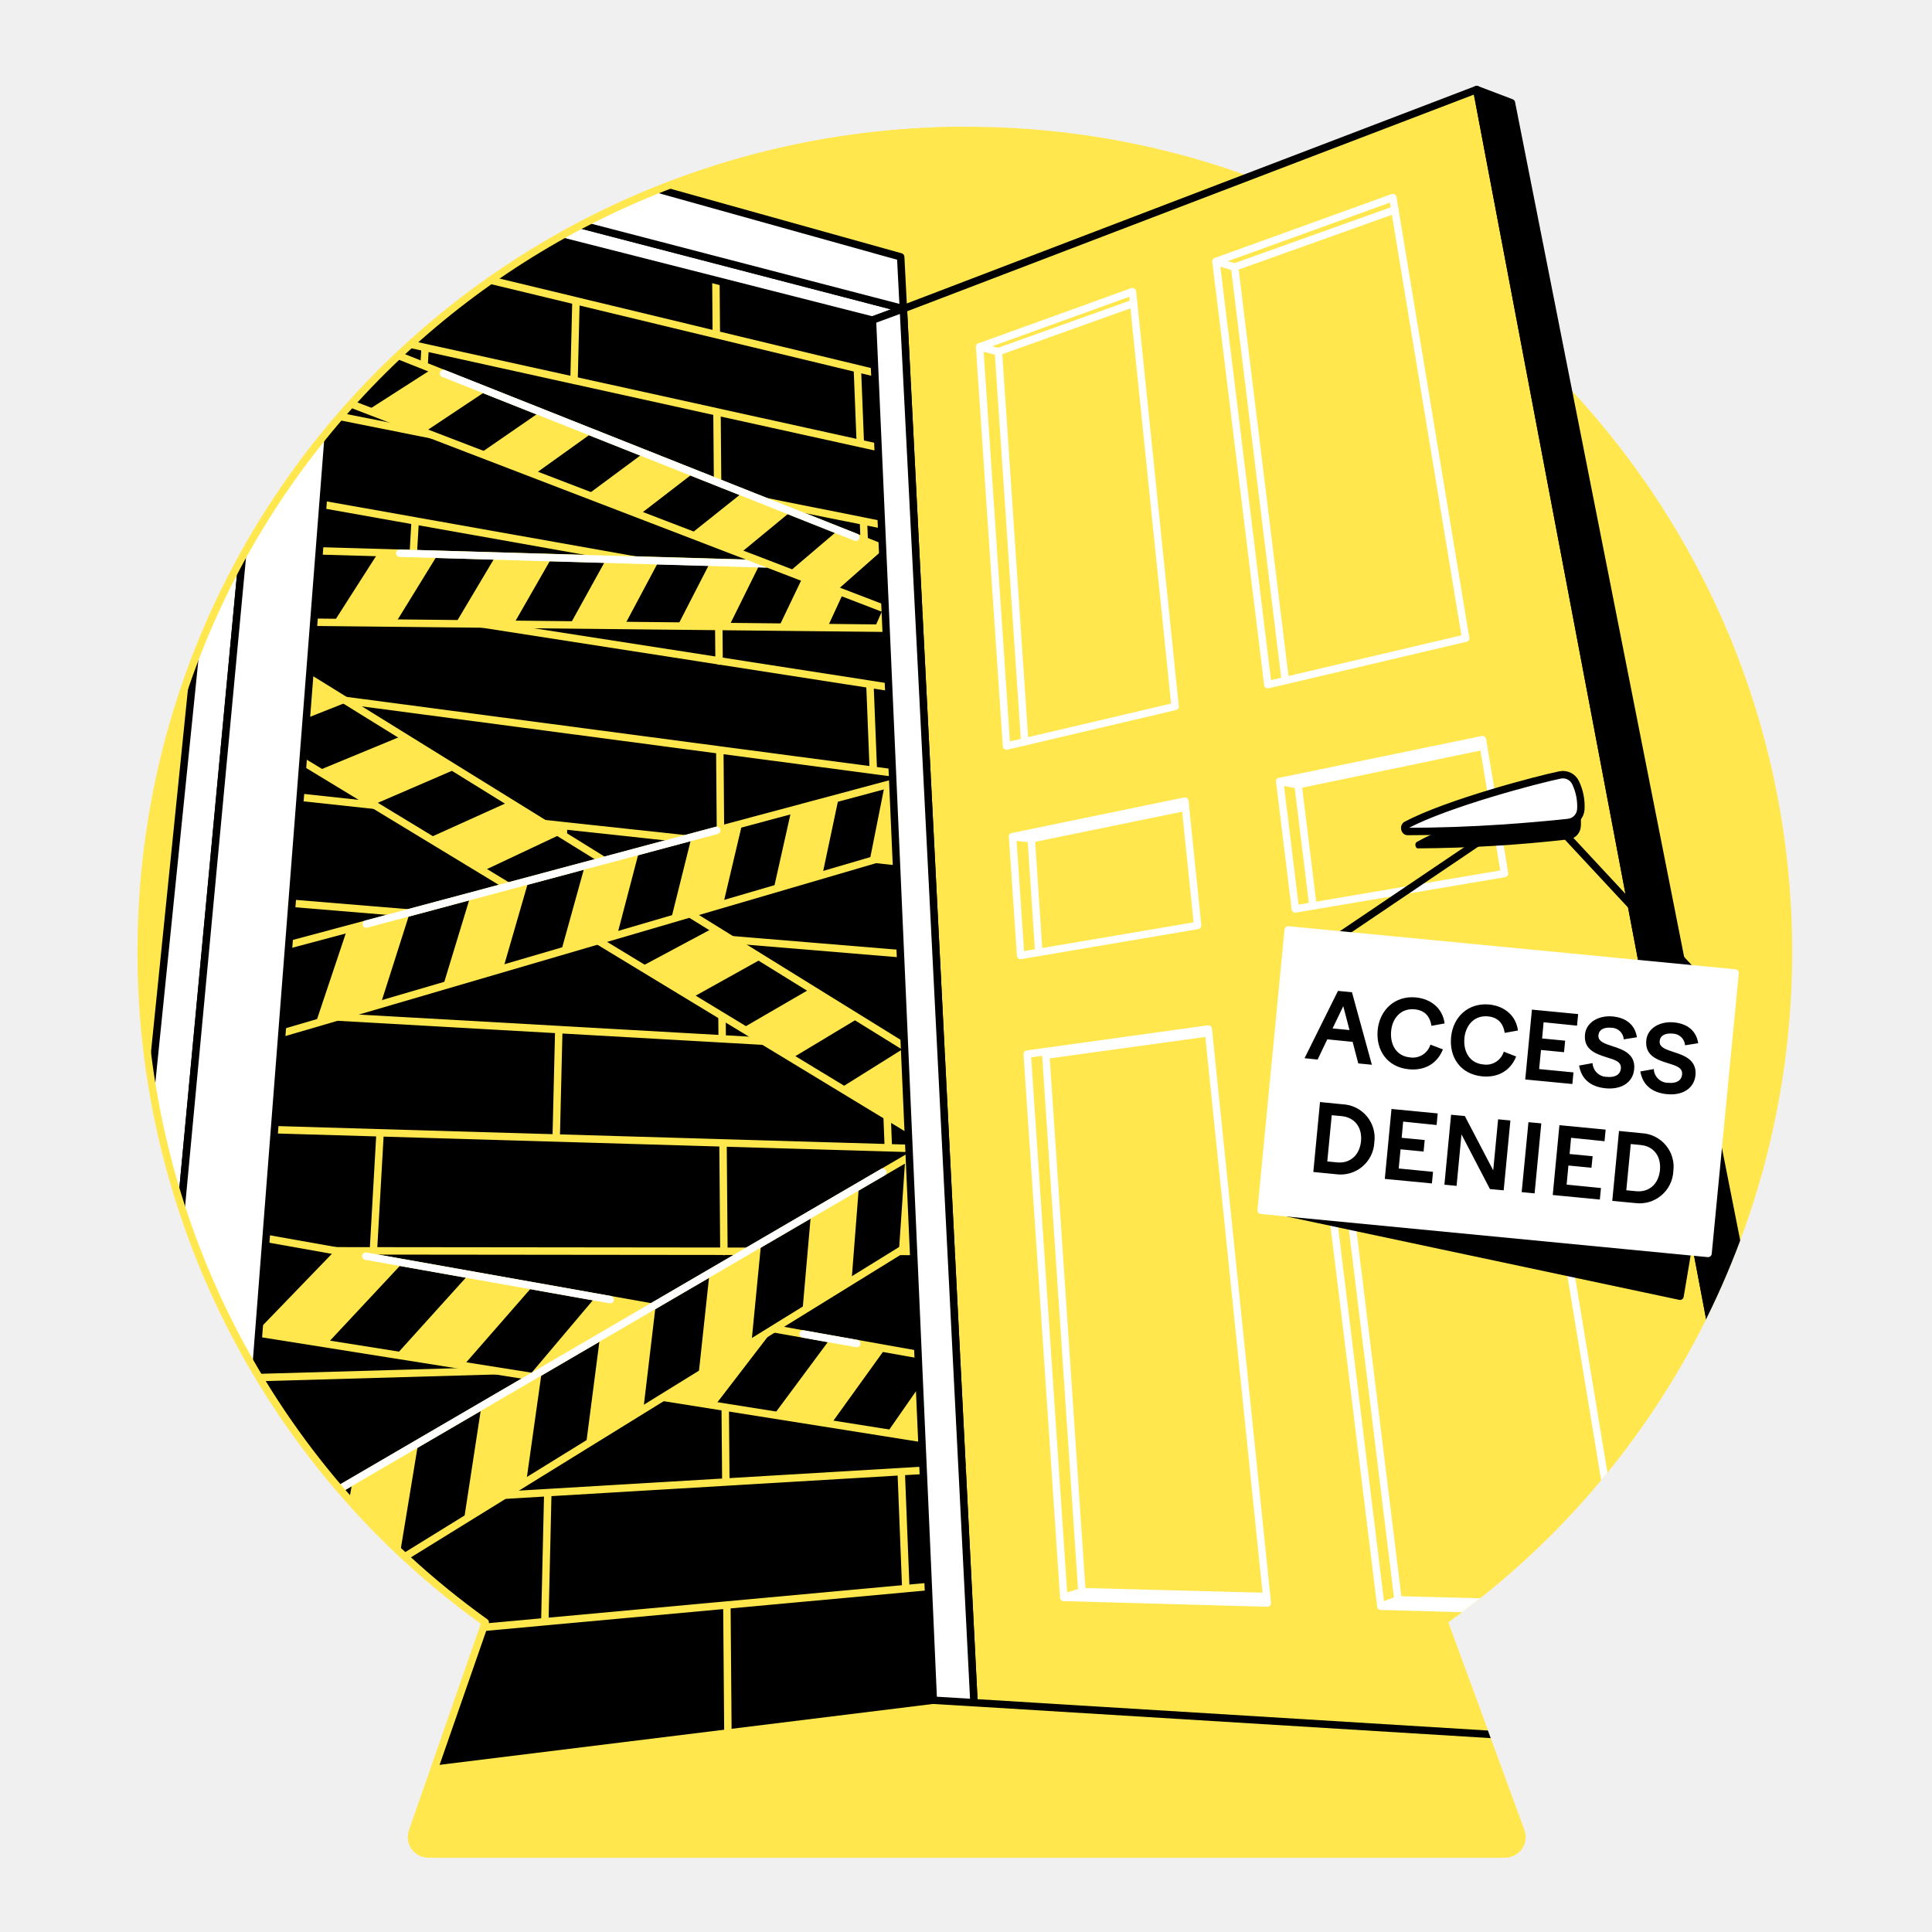
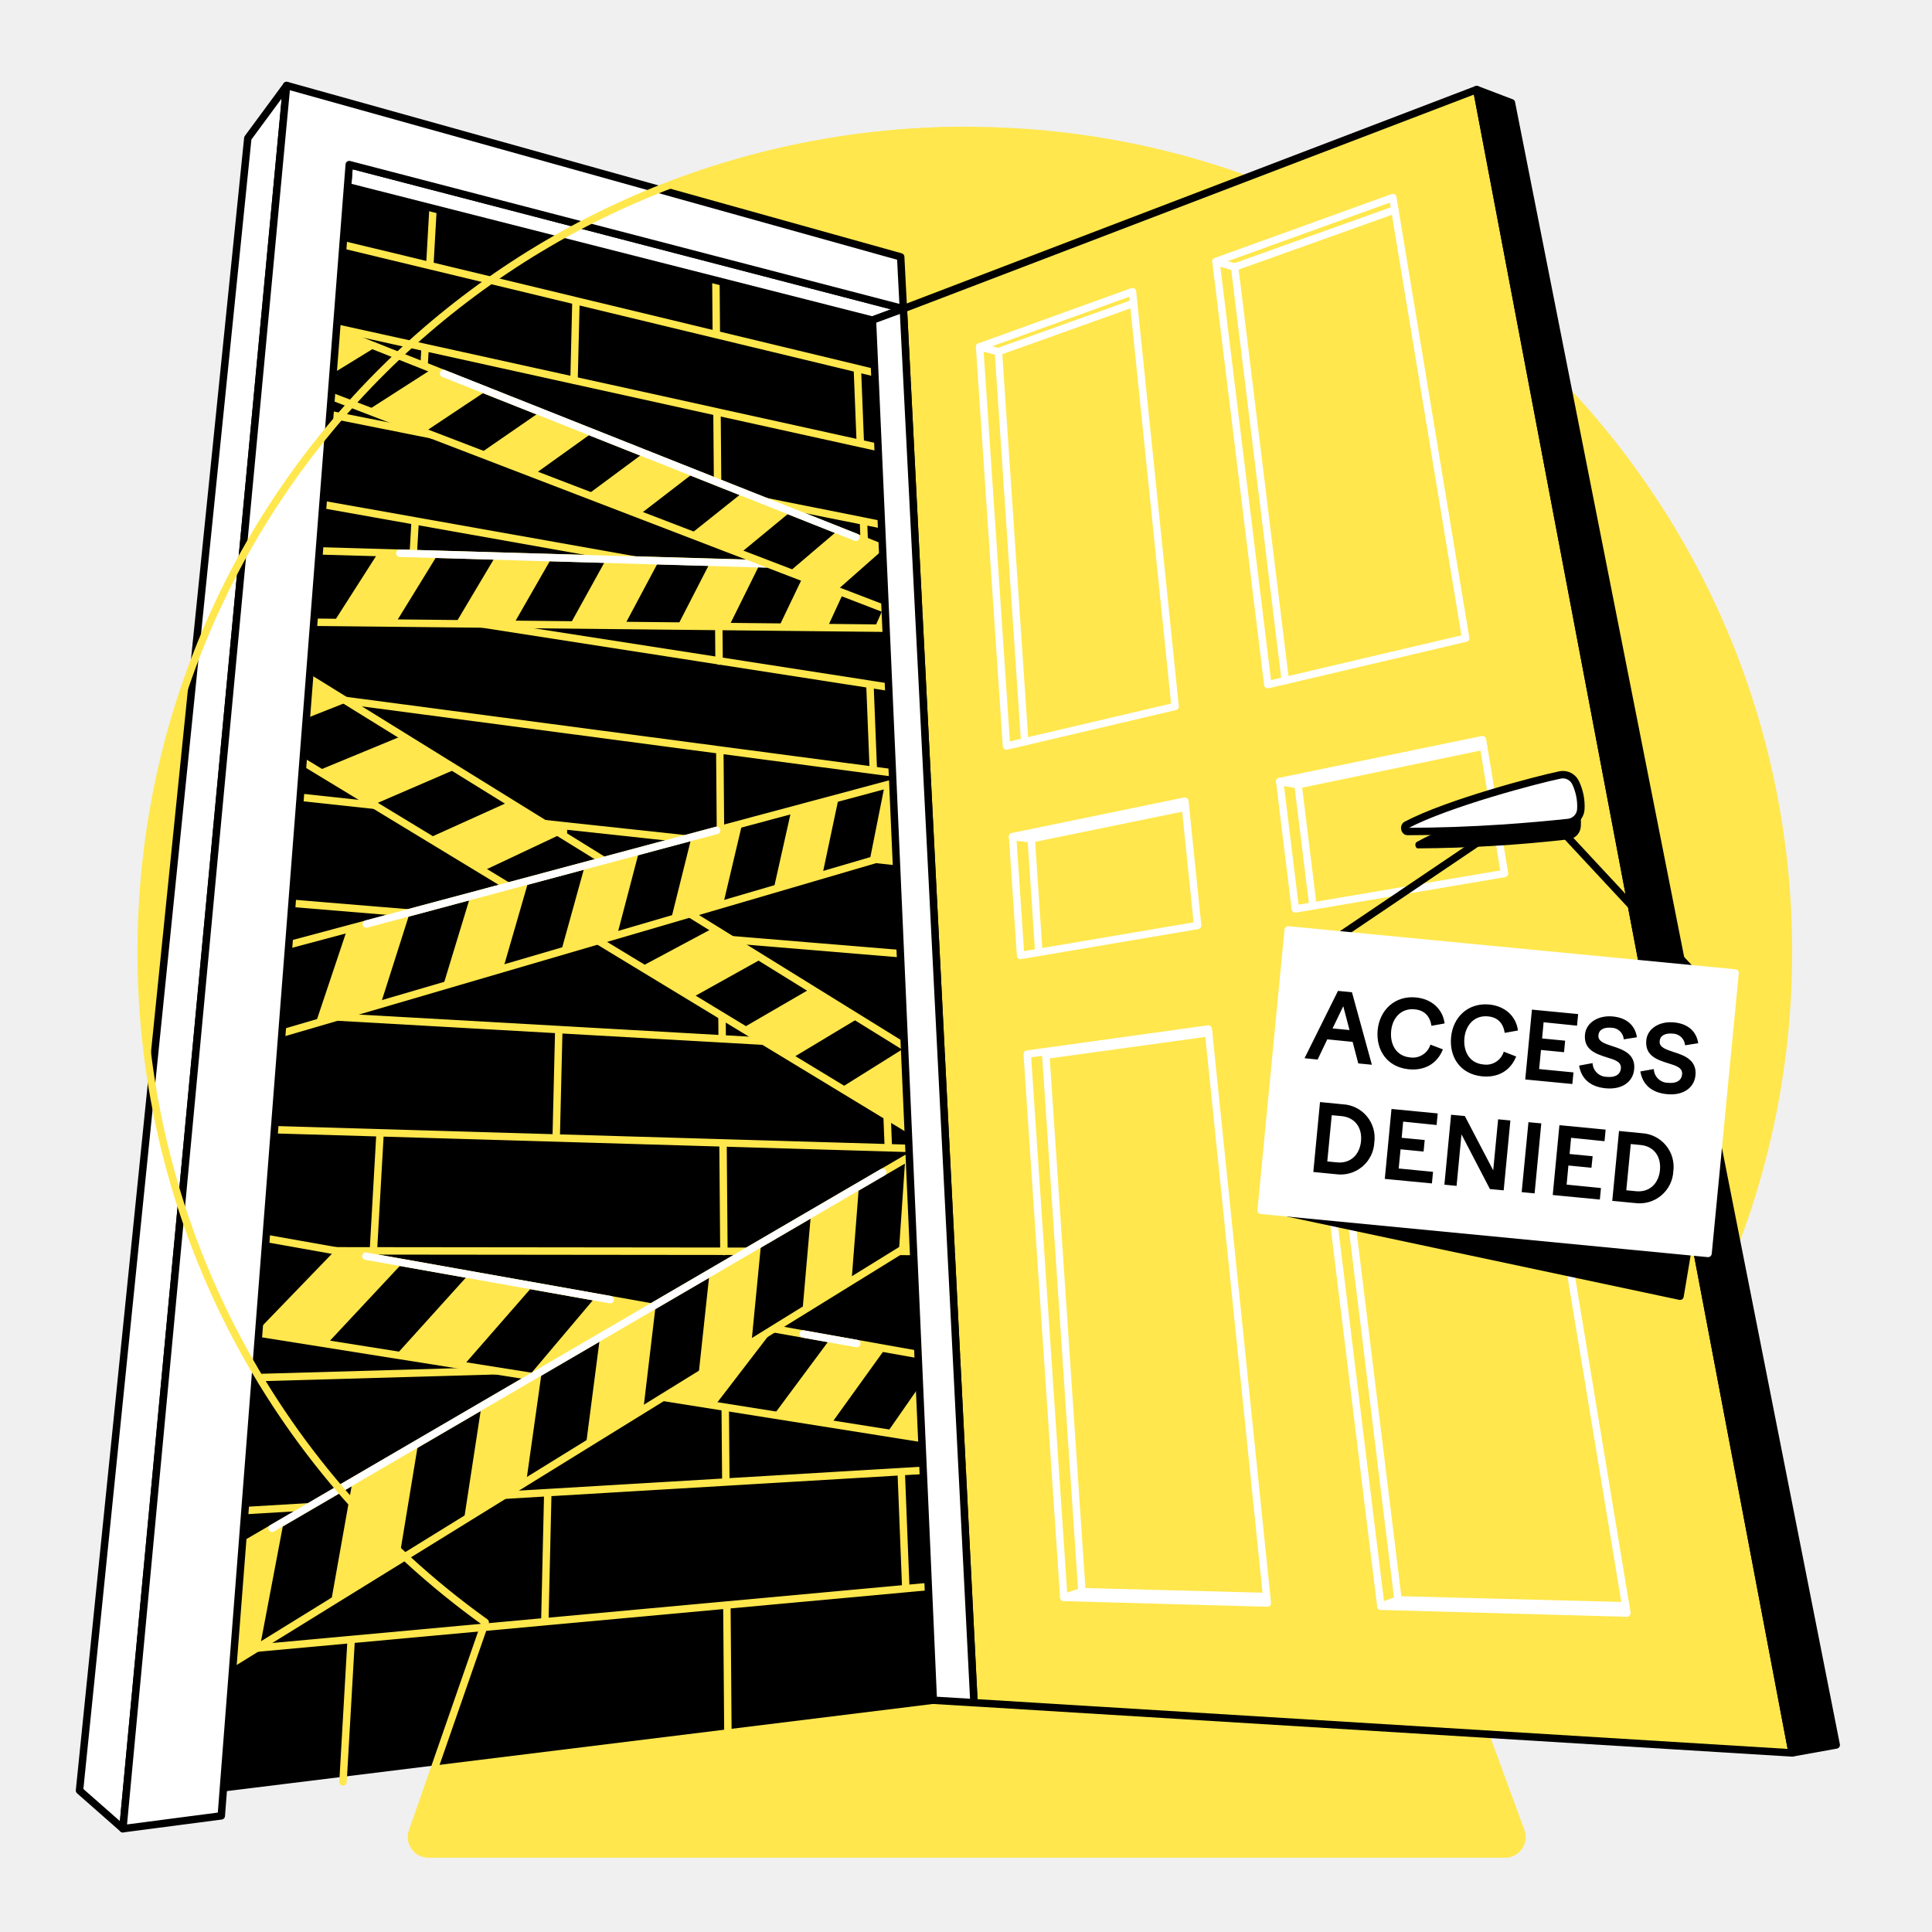
<svg xmlns="http://www.w3.org/2000/svg" width="260" height="260" viewBox="0 0 260 260" fill="none">
  <path d="M241.18 128.14c0-61.35-49.73-111.08-111.08-111.08S19 66.79 19 128.14a110.89 110.89 0 0 0 46.3 90.19l-10.25 27.95a2.76 2.76 0 0 0 2.59 3.72h144.91a2.77 2.77 0 0 0 2.6-3.72l-10.26-27.96a110.89 110.89 0 0 0 46.29-90.18Z" fill="#FFE74D" />
-   <mask id="a" style="mask-type:alpha" maskUnits="userSpaceOnUse" x="19" y="10" width="223" height="240">
+   <mask maskUnits="userSpaceOnUse" x="19" y="10" width="223" height="240">
    <path d="M241.18 128.14c0-24.64-8.03-47.4-21.6-65.83-7.86-10.67-.79-42.27-11.89-49.55-10.63-9.95-38.88 10.44-51.36 7.42a111.36 111.36 0 0 0-26.23-3.12C68.75 17.06 19 66.79 19 128.14a110.89 110.89 0 0 0 46.3 90.19l-10.25 27.95a2.76 2.76 0 0 0 2.59 3.72h144.91a2.77 2.77 0 0 0 2.6-3.72l-10.26-27.96a110.89 110.89 0 0 0 46.29-90.18Z" fill="#FFE74D" />
  </mask>
  <g mask="url(#a)">
    <path d="m47 22.15 74.57 19.4 4.03 187.25-95.53 11.79L47 22.15Z" fill="#000" stroke="#000" stroke-linecap="round" stroke-linejoin="round" />
    <path d="m16.54 246.1-5.84-5.14L33.35 18.59l5.22-7.08-22.03 234.6Z" fill="#fff" stroke="#000" stroke-linecap="round" stroke-linejoin="round" />
    <path d="m121.57 41.55 77.16-29.5 42.45 223.85-110.1-6.76-9.51-187.6Z" fill="#FFE74D" stroke="#000" stroke-linecap="round" stroke-linejoin="round" />
    <path d="m241.18 235.9 5.93-1.07-43.71-221-4.67-1.78 42.45 223.85Z" fill="#000" stroke="#000" stroke-linecap="round" stroke-linejoin="round" />
    <path d="m46.16 32.93 75.9 18.28M45.29 44.14l77.27 17.04M44.39 55.78l78.7 15.72M43.45 67.89l80.18 14.27M42.48 80.49l81.7 12.7M41.46 93.6l83.3 11.02M40.4 107.29l84.96 9.17M39.3 121.56l86.69 7.18M38.14 136.46l88.5 5.01M36.93 152.03l90.37 2.66M35.67 168.32l92.33.1M34.35 185.4l94.37-2.7M32.96 203.29l96.52-5.73M130.26 213.02l-98.75 9.06M115.78 59.69l-.4-10.1M116.63 80.92l-.43-10.8M117.53 103.67l-.46-11.58M119.55 154.47l-.53-13.43M121.9 213.79l-.62-15.75M96.4 45.03l-.08-10.05M96.58 66.2l-.09-10.77M96.77 88.97l-.1-11.6M96.97 113.4l-.1-12.47M97.19 139.8l-.12-13.45M97.42 168.42l-.12-14.61M97.68 199.44l-.13-15.85M97.96 233.3l-.14-17.3M77.25 51.2l.26-10.72M75.53 124.56l.31-13.44M74.85 153.15l.35-14.6M73.32 218.24l.4-17.37M57.84 35.75l.6-10.63M56.55 58.21l.66-11.44M55.16 82.46l.71-12.36M50.25 168.32l.9-15.87M46.16 239.8l1.1-19.17" stroke="#FFE74D" stroke-linecap="round" stroke-linejoin="round" />
    <path d="m121.57 41.55-4.16 1.53-70.64-17.96.23-2.97 74.57 19.4Z" fill="#fff" stroke="#000" stroke-linecap="round" stroke-linejoin="round" />
    <path d="m158.14 95.07-22.69 5.33-3.62-53.72 20.57-7.43 5.74 55.82ZM197.24 85.88l-26.62 6.26-6.98-56.95 23.8-8.6 9.8 59.3ZM170.55 215.73l-27.39-.76-4.92-73.11 24.36-3.38 7.95 77.25ZM218.94 217.08l-33.11-.92-9.76-79.56 28.9-4 13.97 84.48ZM161.17 124.54l-23.82 4.04-1.08-15.99 23.18-4.78 1.72 16.73ZM202.47 117.55l-28.15 4.77-2.1-17.15 27.28-5.63 2.97 18Z" stroke="#fff" stroke-linecap="round" stroke-linejoin="round" />
    <path d="m137.9 99.82-3.54-52.5 18.2-6.51M172.97 91.59l-6.82-55.65 21.55-7.7M170.46 214.85l-24.86-.65-4.86-72.2 21.91-3.02M188.14 215.3l-9.63-78.51 26.54-3.66-.09-.53M139.8 128.16l-1.02-15.27 20.76-4.26M176.69 121.91l-2-16.3 24.95-5.2" stroke="#fff" stroke-linecap="round" stroke-linejoin="round" />
    <path d="m218.77 216.1-30.63-.8-2.31.86M131.83 46.68l2.53.65M163.64 35.2l2.5.74M136.27 112.6l2.51.29M172.22 105.17l2.47.44M145.6 214.2l-2.44.77" stroke="#fff" stroke-linecap="round" stroke-linejoin="round" />
    <path d="M212.74 111.2a1.85 1.85 0 0 1-1.59 1.75 186.85 186.85 0 0 1-20.36 1.22c-.28 0-.5-.66-.1-.88 5.23-2.94 16.61-6.12 19.42-6.73a1.77 1.77 0 0 1 1.98 1.05 7.5 7.5 0 0 1 .65 3.6Z" fill="#000" />
    <path d="m173.35 163.24 52.74 11.2 1.01-6.02-53.75-5.18Z" fill="#000" stroke="#000" stroke-linecap="round" stroke-linejoin="round" />
    <path d="m176.13 128.74 30.58-20.65 23.67 25.44" stroke="#000" stroke-linecap="round" stroke-linejoin="round" />
    <path d="M212.74 108.94a1.9 1.9 0 0 1-1.7 1.75c-2.8.3-5.7.55-8.7.76-4.53.3-8.85.45-12.96.45-.3 0-.53-.66-.11-.88 5.56-2.94 17.68-6.12 20.67-6.73a1.89 1.89 0 0 1 2.1 1.05 7.31 7.31 0 0 1 .7 3.6Z" fill="#fff" stroke="#000" stroke-linecap="round" stroke-linejoin="round" />
    <path d="m233.5 130.94-60.14-5.8-3.64 37.74 60.14 5.8 3.64-37.74Z" fill="#fff" stroke="#fff" stroke-linecap="round" stroke-linejoin="round" />
    <path d="m119.85 84.55-78.4-.82.7-9.62 77.34 2.23.36 8.21Z" fill="#FFE74D" />
    <path d="m44.9 83.76-3.45-.03.7-9.62h.47l8.29.25-6.01 9.4ZM61.3 83.93l-8.07-.08 5.7-9.26 7.79.22-5.43 9.12ZM76.69 84.1l-7.58-.08 5.16-9 7.32.22-4.9 8.86ZM91.17 84.25l-7.13-.08 4.65-8.72 6.9.2-4.42 8.6ZM104.81 84.4l-6.72-.08 4.2-8.48 6.52.2-4 8.35ZM117.69 84.53l-6.35-.07 3.8-8.24 4.35.12.16 3.76-1.96 4.43Z" fill="#000" />
    <path d="m119.85 84.55-78.4-.82M42.15 74.11l77.34 2.23" stroke="#FFE74D" stroke-linecap="round" stroke-linejoin="round" />
    <path d="m122.9 152.34-82.95-50.33.94-11.2 81.51 50.46.5 11.07Z" fill="#FFE74D" />
    <path d="m42.76 103.71-2.8-1.7.41-5.01 6.42-2.54 7.35 4.56-11.38 4.7ZM57.7 112.78l-7.41-4.5 11.09-4.79 7.12 4.41-10.8 4.88ZM72.2 121.57l-7.2-4.36 10.52-4.96 6.92 4.28-10.24 5.04ZM86.25 130.1l-6.98-4.23 9.98-5.12 6.72 4.15-9.72 5.2ZM99.89 138.38l-6.77-4.11 9.46-5.27 6.53 4.03-9.22 5.35ZM113.13 146.41l-6.57-3.99 8.98-5.4 6.33 3.92-8.74 5.47Z" fill="#000" />
    <path d="m40.89 90.81 81.51 50.46M122.9 152.34l-82.95-50.33" stroke="#FFE74D" stroke-linecap="round" stroke-linejoin="round" />
    <path d="m124.76 193.69-90.84-14.43 1-12.75 89.34 15.9.5 11.28Z" fill="#FFE74D" />
    <path d="m34.42 179.34-.5-.08 1-12.75.75.13 9.4 1.67-10.65 11.03ZM53.3 182.34l-9.3-1.48 10.2-10.92 8.88 1.57-9.78 10.83ZM71.17 185.18l-8.81-1.4 9.37-10.73 8.42 1.5-8.98 10.63ZM88.08 187.86l-8.34-1.32L88.36 176l7.99 1.43-8.27 10.42ZM104.13 190.41l-7.92-1.26 7.93-10.33 7.59 1.35-7.6 10.24ZM119.37 192.83l-7.53-1.2 7.3-10.14 5.11.91.15 3.2-5.03 7.23Z" fill="#000" />
    <path d="m124.76 193.69-90.84-14.43M34.93 166.5l89.32 15.9" stroke="#FFE74D" stroke-linecap="round" stroke-linejoin="round" />
    <path d="M121.21 114.67 37.07 139.3l.88-11.9 82.83-22.17.43 9.44Z" fill="#FFE74D" />
    <path d="m42.48 137.71-5.4 1.59.87-11.9 8.77-2.35-4.24 12.66ZM59.62 132.7l-8.4 2.46 3.94-12.37 8.14-2.18-3.68 12.09ZM75.52 128.04l-7.8 2.29 3.42-11.82 7.57-2.02-3.2 11.55ZM90.31 123.71l-7.26 2.13 2.96-11.3 7.06-1.9-2.76 11.07ZM104.11 119.67l-6.78 1.99 2.56-10.84 6.6-1.76-2.38 10.61ZM117.02 115.9l-6.35 1.85 2.2-10.4 6.18-1.65-2.03 10.2Z" fill="#000" />
    <path d="m37.95 127.4 82.83-22.17" stroke="#FFE74D" stroke-linecap="round" stroke-linejoin="round" />
    <path d="m49.29 124.36 47.16-12.61M108.1 179.52l7.2 1.29M49.23 169.05l32.89 5.85M53.8 74.45 103 75.89" stroke="#fff" stroke-linecap="round" stroke-linejoin="round" />
    <path d="m123.55 166.83-93.48 57.75 1.55-15.99 91.42-53.3.51 11.54Z" fill="#FFE74D" />
    <path d="m44.54 215.64-9.54 5.9 3.18-16.78 9.25-5.38-2.89 16.26ZM62.43 204.59l-8.75 5.4 2.6-15.78 8.5-4.95-2.35 15.33ZM78.86 194.44l-8.04 4.97 2.1-14.9 7.82-4.56-1.88 14.5ZM94 185.09l-7.42 4.58 1.67-14.1 7.23-4.22L94 185.1ZM108 176.44l-6.87 4.24 1.3-13.38 6.7-3.9-1.14 13.04ZM120.97 168.42l-6.37 3.94.99-12.73 6.23-3.63-.85 12.42Z" fill="#000" />
    <path d="m31.62 208.6 91.42-53.32" stroke="#FFE74D" stroke-linecap="round" stroke-linejoin="round" />
    <path d="m36.62 205.67 82.18-47.92" stroke="#fff" stroke-linecap="round" stroke-linejoin="round" />
    <path d="M121.21 114.67 37.07 139.3M123.55 166.83l-93.48 57.75" stroke="#FFE74D" stroke-linecap="round" stroke-linejoin="round" />
    <path d="M119.75 82.2 43.8 53.04l.78-8.77 74.79 29.7.37 8.23Z" fill="#FFE74D" />
    <path d="m49.48 55.21-5.62-2.15.19-2.35 6.58-4.04 7.52 2.98-8.67 5.56ZM64.6 61.02l-7.48-2.87 8.38-5.58 7.19 2.86-8.1 5.59ZM79.06 66.57l-7.15-2.74 7.82-5.6 6.9 2.73-7.57 5.61ZM92.9 71.89l-6.84-2.63 7.3-5.62 6.61 2.62-7.06 5.63ZM106.18 76.98l-6.57-2.52 6.83-5.63 6.34 2.53-6.6 5.62ZM118.92 81.88l-6.3-2.43 6.38-5.63.38.15.37 8.23-.83-.32Z" fill="#000" />
    <path d="m44.6 44.27 74.78 29.7M119.75 82.2 43.8 53.04" stroke="#FFE74D" stroke-linecap="round" stroke-linejoin="round" />
    <path d="m59.69 50.26 55.48 22.04" stroke="#fff" stroke-linecap="round" stroke-linejoin="round" />
    <path d="m125.99 128.74 5.08 100.4-5.47-.33-8.19-185.73 4.16-1.53 4.42 87.2Z" fill="#fff" stroke="#000" stroke-linecap="round" stroke-linejoin="round" />
    <path d="m47 22.15 74.57 19.4-.36-6.98L38.57 11.5l-22.03 234.6 13.24-1.73L47 22.16Z" fill="#fff" stroke="#000" stroke-linecap="round" stroke-linejoin="round" />
  </g>
  <path d="M130.1 17.56C68.75 17.56 19 66.79 19 128.14a110.89 110.89 0 0 0 46.3 90.19l-9.72 27.95" stroke="#FFE74D" stroke-linejoin="round" />
  <path d="m180.06 133.35 1.88.18 2.68 9.76-1.83-.18-.76-2.9-3.41-.34-1.3 2.72-1.76-.18 4.5-9.06Zm1.55 5.27-.84-3.21-1.44 2.99 2.28.22ZM190.54 134.23c2.11.2 3.62 1.54 3.87 3.5l-1.77.32c-.2-1.26-.9-2.1-2.27-2.22-1.84-.18-3.02 1.21-3.16 2.96-.15 1.75.67 3.33 2.54 3.51a2.48 2.48 0 0 0 2.75-1.72l1.68.64c-.77 1.93-2.45 2.88-4.58 2.68-2.94-.29-4.45-2.58-4.2-5.29.27-2.7 2.33-4.65 5.14-4.38ZM200.4 135.18c2.12.21 3.62 1.54 3.88 3.5l-1.78.32c-.2-1.26-.9-2.1-2.26-2.22-1.84-.18-3.02 1.21-3.17 2.96-.15 1.75.68 3.34 2.55 3.51a2.47 2.47 0 0 0 2.75-1.72l1.67.65c-.77 1.92-2.44 2.87-4.58 2.67-2.93-.29-4.44-2.57-4.18-5.28.26-2.71 2.3-4.64 5.12-4.39ZM206.16 135.87l6.22.6-.15 1.56-4.5-.46-.2 2.18 3.1.3-.15 1.55-3.1-.3-.25 2.57 4.62.45-.15 1.56-6.34-.61.9-9.4ZM218.52 139.87a1.68 1.68 0 0 0-1.63-1.56c-1.05-.1-1.71.26-1.78 1-.09.86.86 1.14 1.94 1.5 1.43.45 3.07 1.08 2.87 3.09-.17 1.78-1.72 2.75-3.82 2.56-2.1-.2-3.3-1.3-3.59-3.06l1.81-.33a1.94 1.94 0 0 0 1.94 1.85c.98.1 1.78-.22 1.87-1.13.09-.92-.84-1.17-1.91-1.5-1.43-.46-3.12-1.01-2.92-3.08.16-1.61 1.81-2.6 3.74-2.42 1.86.18 3 1.18 3.25 2.8l-1.77.28ZM226.77 140.67a1.7 1.7 0 0 0-1.64-1.57c-1.06-.1-1.71.27-1.78 1-.09.86.87 1.14 1.95 1.5 1.42.45 3.06 1.08 2.87 3.1-.18 1.77-1.73 2.75-3.82 2.55-2.1-.2-3.3-1.3-3.6-3.06l1.81-.32a1.93 1.93 0 0 0 1.94 1.85c.98.1 1.78-.22 1.87-1.14.09-.91-.84-1.17-1.9-1.5-1.44-.45-3.12-1-2.92-3.08.15-1.6 1.8-2.6 3.73-2.41 1.86.18 3 1.17 3.26 2.8l-1.77.28ZM177.65 148.31l3.04.3a4.51 4.51 0 0 1 4.26 5.13 4.54 4.54 0 0 1-5.16 4.28l-3.05-.3.9-9.4Zm1.57 1.77-.6 6.22 1.32.13c1.76.17 3.03-.98 3.22-2.85.18-1.87-.86-3.21-2.62-3.38l-1.32-.12ZM187.26 149.24l6.22.6-.15 1.56-4.5-.46-.2 2.18 3.1.3-.15 1.55-3.1-.3-.25 2.58 4.62.45-.15 1.56-6.34-.61.9-9.4ZM195.29 150.02l1.84.17 3.82 7.31.66-6.87 1.65.16-.9 9.4-1.85-.17-3.83-7.36-.66 6.93-1.64-.16.9-9.41ZM205.7 151.02l1.72.16-.9 9.42-1.74-.17.91-9.4ZM209.85 151.42l6.23.6-.15 1.56-4.5-.46-.2 2.18 3.1.3-.16 1.55-3.1-.3-.24 2.57 4.62.46-.15 1.55-6.34-.61.9-9.4ZM217.88 152.2l3.06.3a4.53 4.53 0 0 1 4.25 5.12 4.55 4.55 0 0 1-5.16 4.28l-3.06-.29.91-9.42Zm1.58 1.76-.6 6.22 1.32.13c1.75.17 3.03-.98 3.21-2.84.18-1.87-.85-3.22-2.6-3.38l-1.33-.13Z" fill="#000" />
</svg>
